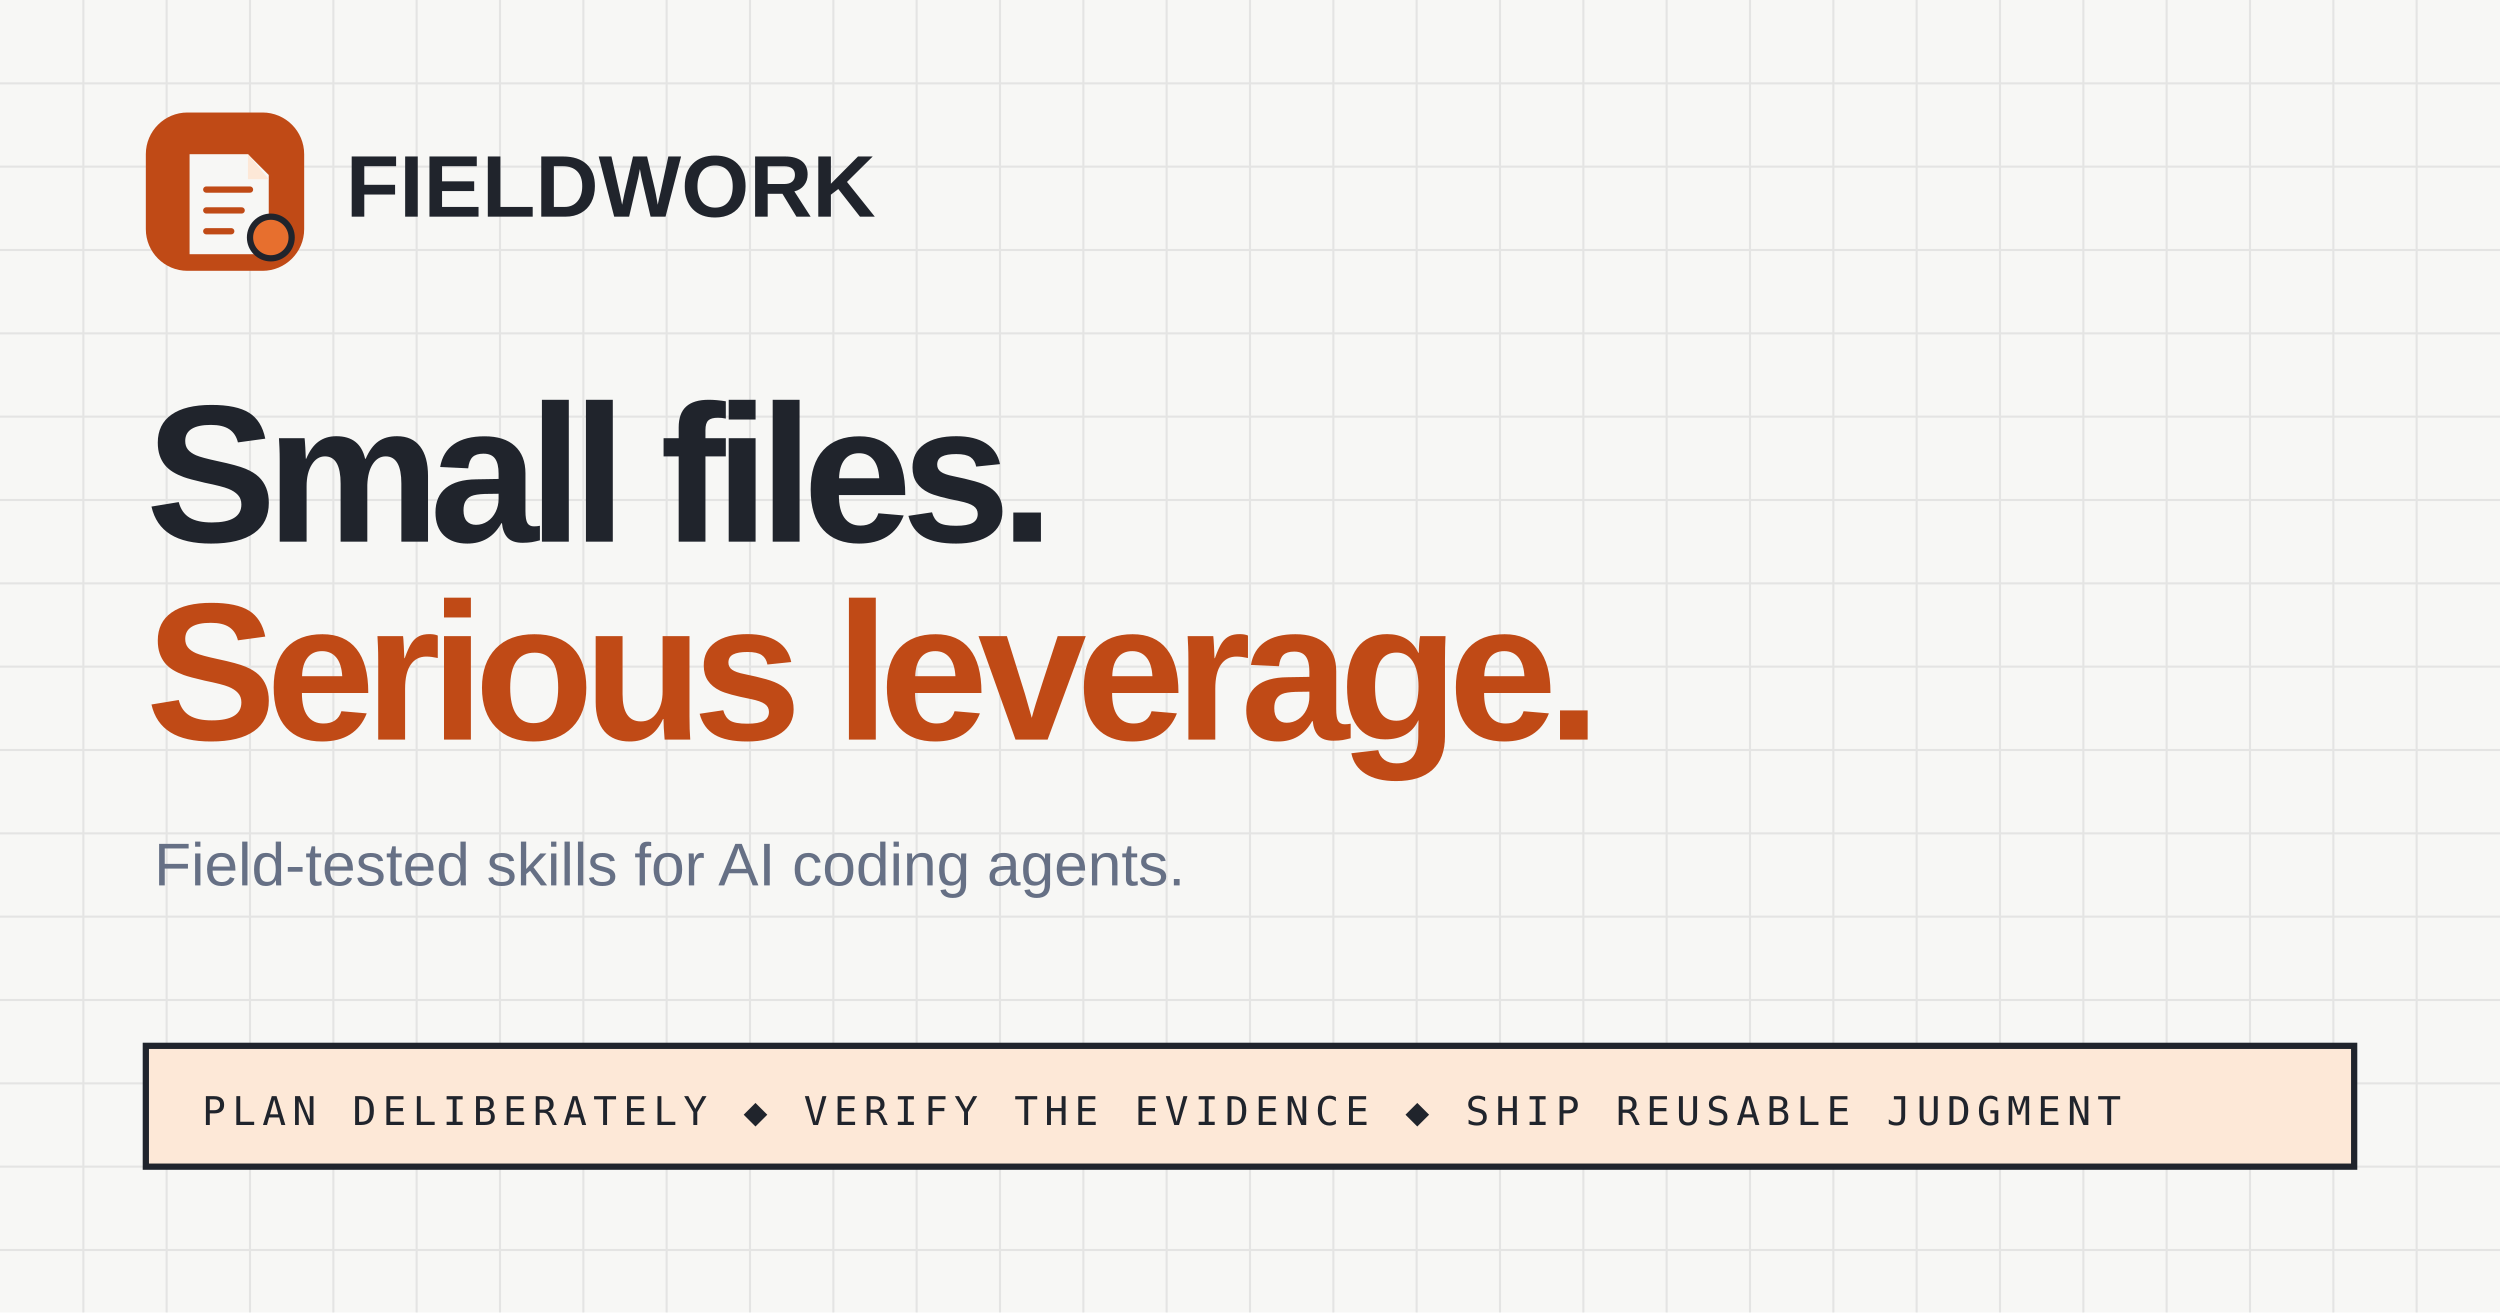
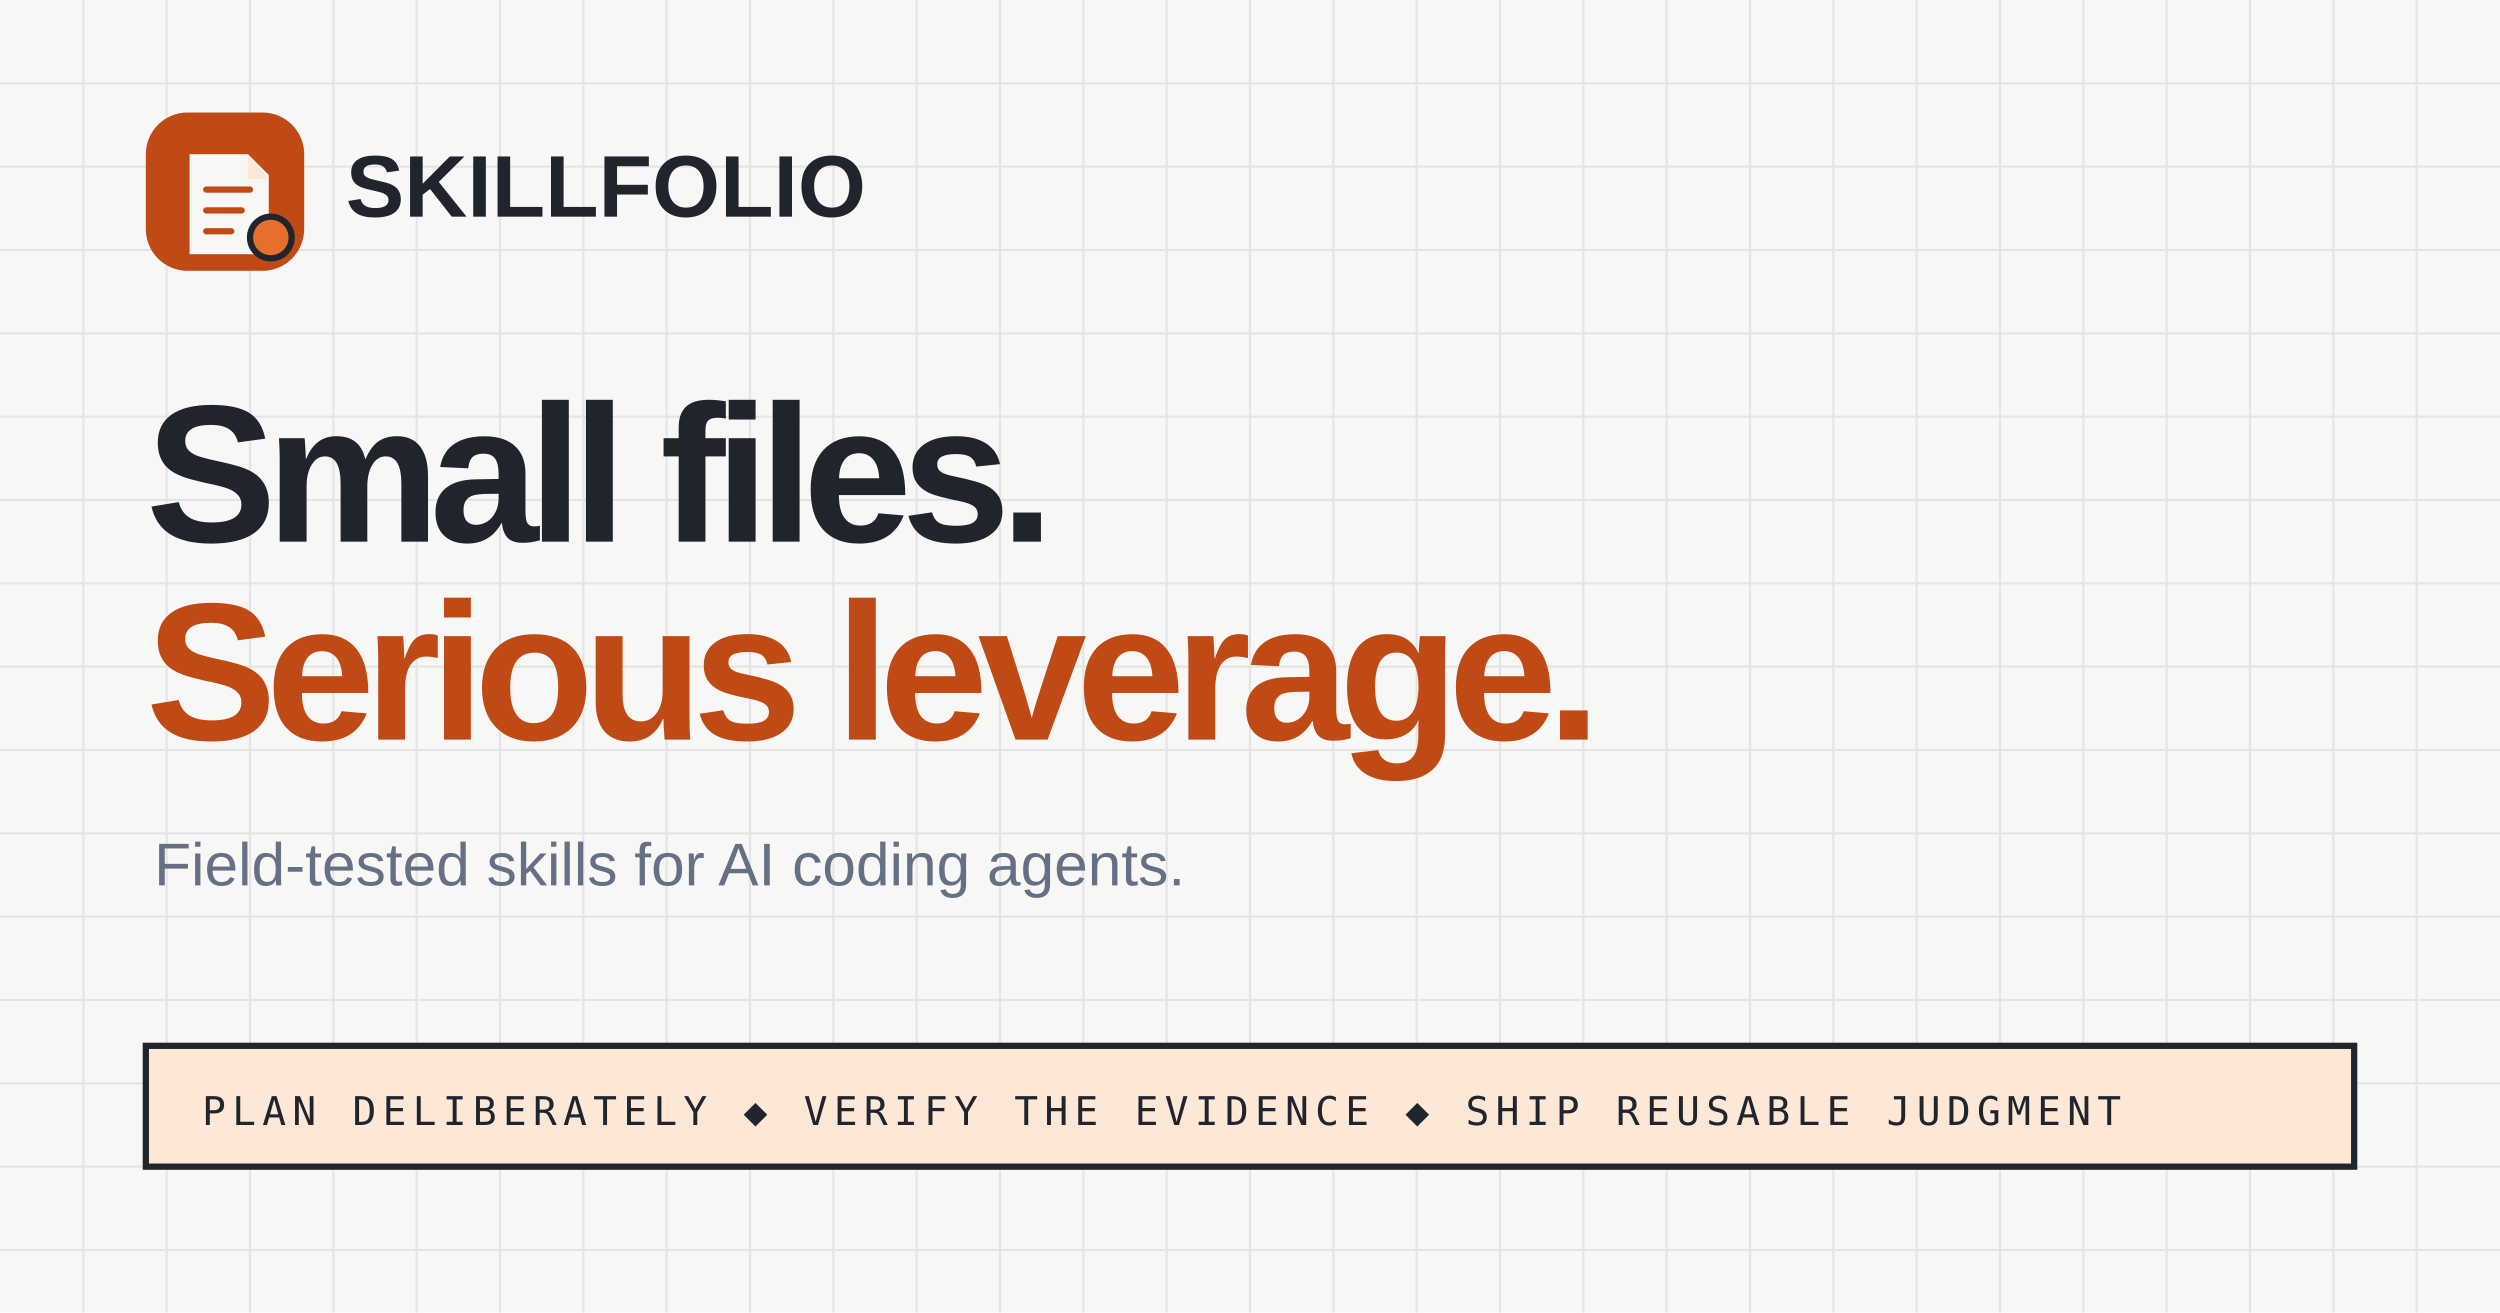
<svg xmlns="http://www.w3.org/2000/svg" width="1200" height="630" viewBox="0 0 1200 630">
  <rect width="1200" height="630" fill="#F7F7F5" />
  <g opacity=".09" stroke="#20242C">
    <path d="M0 40h1200M0 80h1200M0 120h1200M0 160h1200M0 200h1200M0 240h1200M0 280h1200M0 320h1200M0 360h1200M0 400h1200M0 440h1200M0 480h1200M0 520h1200M0 560h1200M0 600h1200" />
    <path d="M40 0v630M80 0v630M120 0v630M160 0v630M200 0v630M240 0v630M280 0v630M320 0v630M360 0v630M400 0v630M440 0v630M480 0v630M520 0v630M560 0v630M600 0v630M640 0v630M680 0v630M720 0v630M760 0v630M800 0v630M840 0v630M880 0v630M920 0v630M960 0v630M1000 0v630M1040 0v630M1080 0v630M1120 0v630M1160 0v630" />
  </g>
  <rect x="70" y="54" width="76" height="76" rx="20" fill="#C04A16" />
  <path d="M91 74h28l10 10v38H91z" fill="#F7F7F5" />
  <path d="M119 74v12h10" fill="#FDE8D7" />
  <path d="M99 91h21M99 101h17M99 111h12" stroke="#C04A16" stroke-width="3" stroke-linecap="round" />
  <circle cx="130" cy="114" r="10" fill="#E76F2E" stroke="#20242C" stroke-width="3" />
-   <text x="166" y="104" fill="#20242C" font-family="Arial, Helvetica, sans-serif" font-size="42" font-weight="700">FIELDWORK</text>
+   <text x="166" y="104" fill="#20242C" font-family="Arial, Helvetica, sans-serif" font-size="42" font-weight="700">SKILLFOLIO</text>
  <text x="70" y="260" fill="#20242C" font-family="Arial, Helvetica, sans-serif" font-size="94" font-weight="700" letter-spacing="-5">Small files.</text>
  <text x="70" y="355" fill="#C04A16" font-family="Arial, Helvetica, sans-serif" font-size="94" font-weight="700" letter-spacing="-5">Serious leverage.</text>
  <text x="74" y="425" fill="#667085" font-family="Arial, Helvetica, sans-serif" font-size="29">Field-tested skills for AI coding agents.</text>
  <rect x="70" y="502" width="1060" height="58" fill="#FDE8D7" stroke="#20242C" stroke-width="3" />
  <text x="97" y="540" fill="#20242C" font-family="monospace" font-size="19" letter-spacing="3">PLAN DELIBERATELY  ◆  VERIFY THE EVIDENCE  ◆  SHIP REUSABLE JUDGMENT</text>
</svg>
